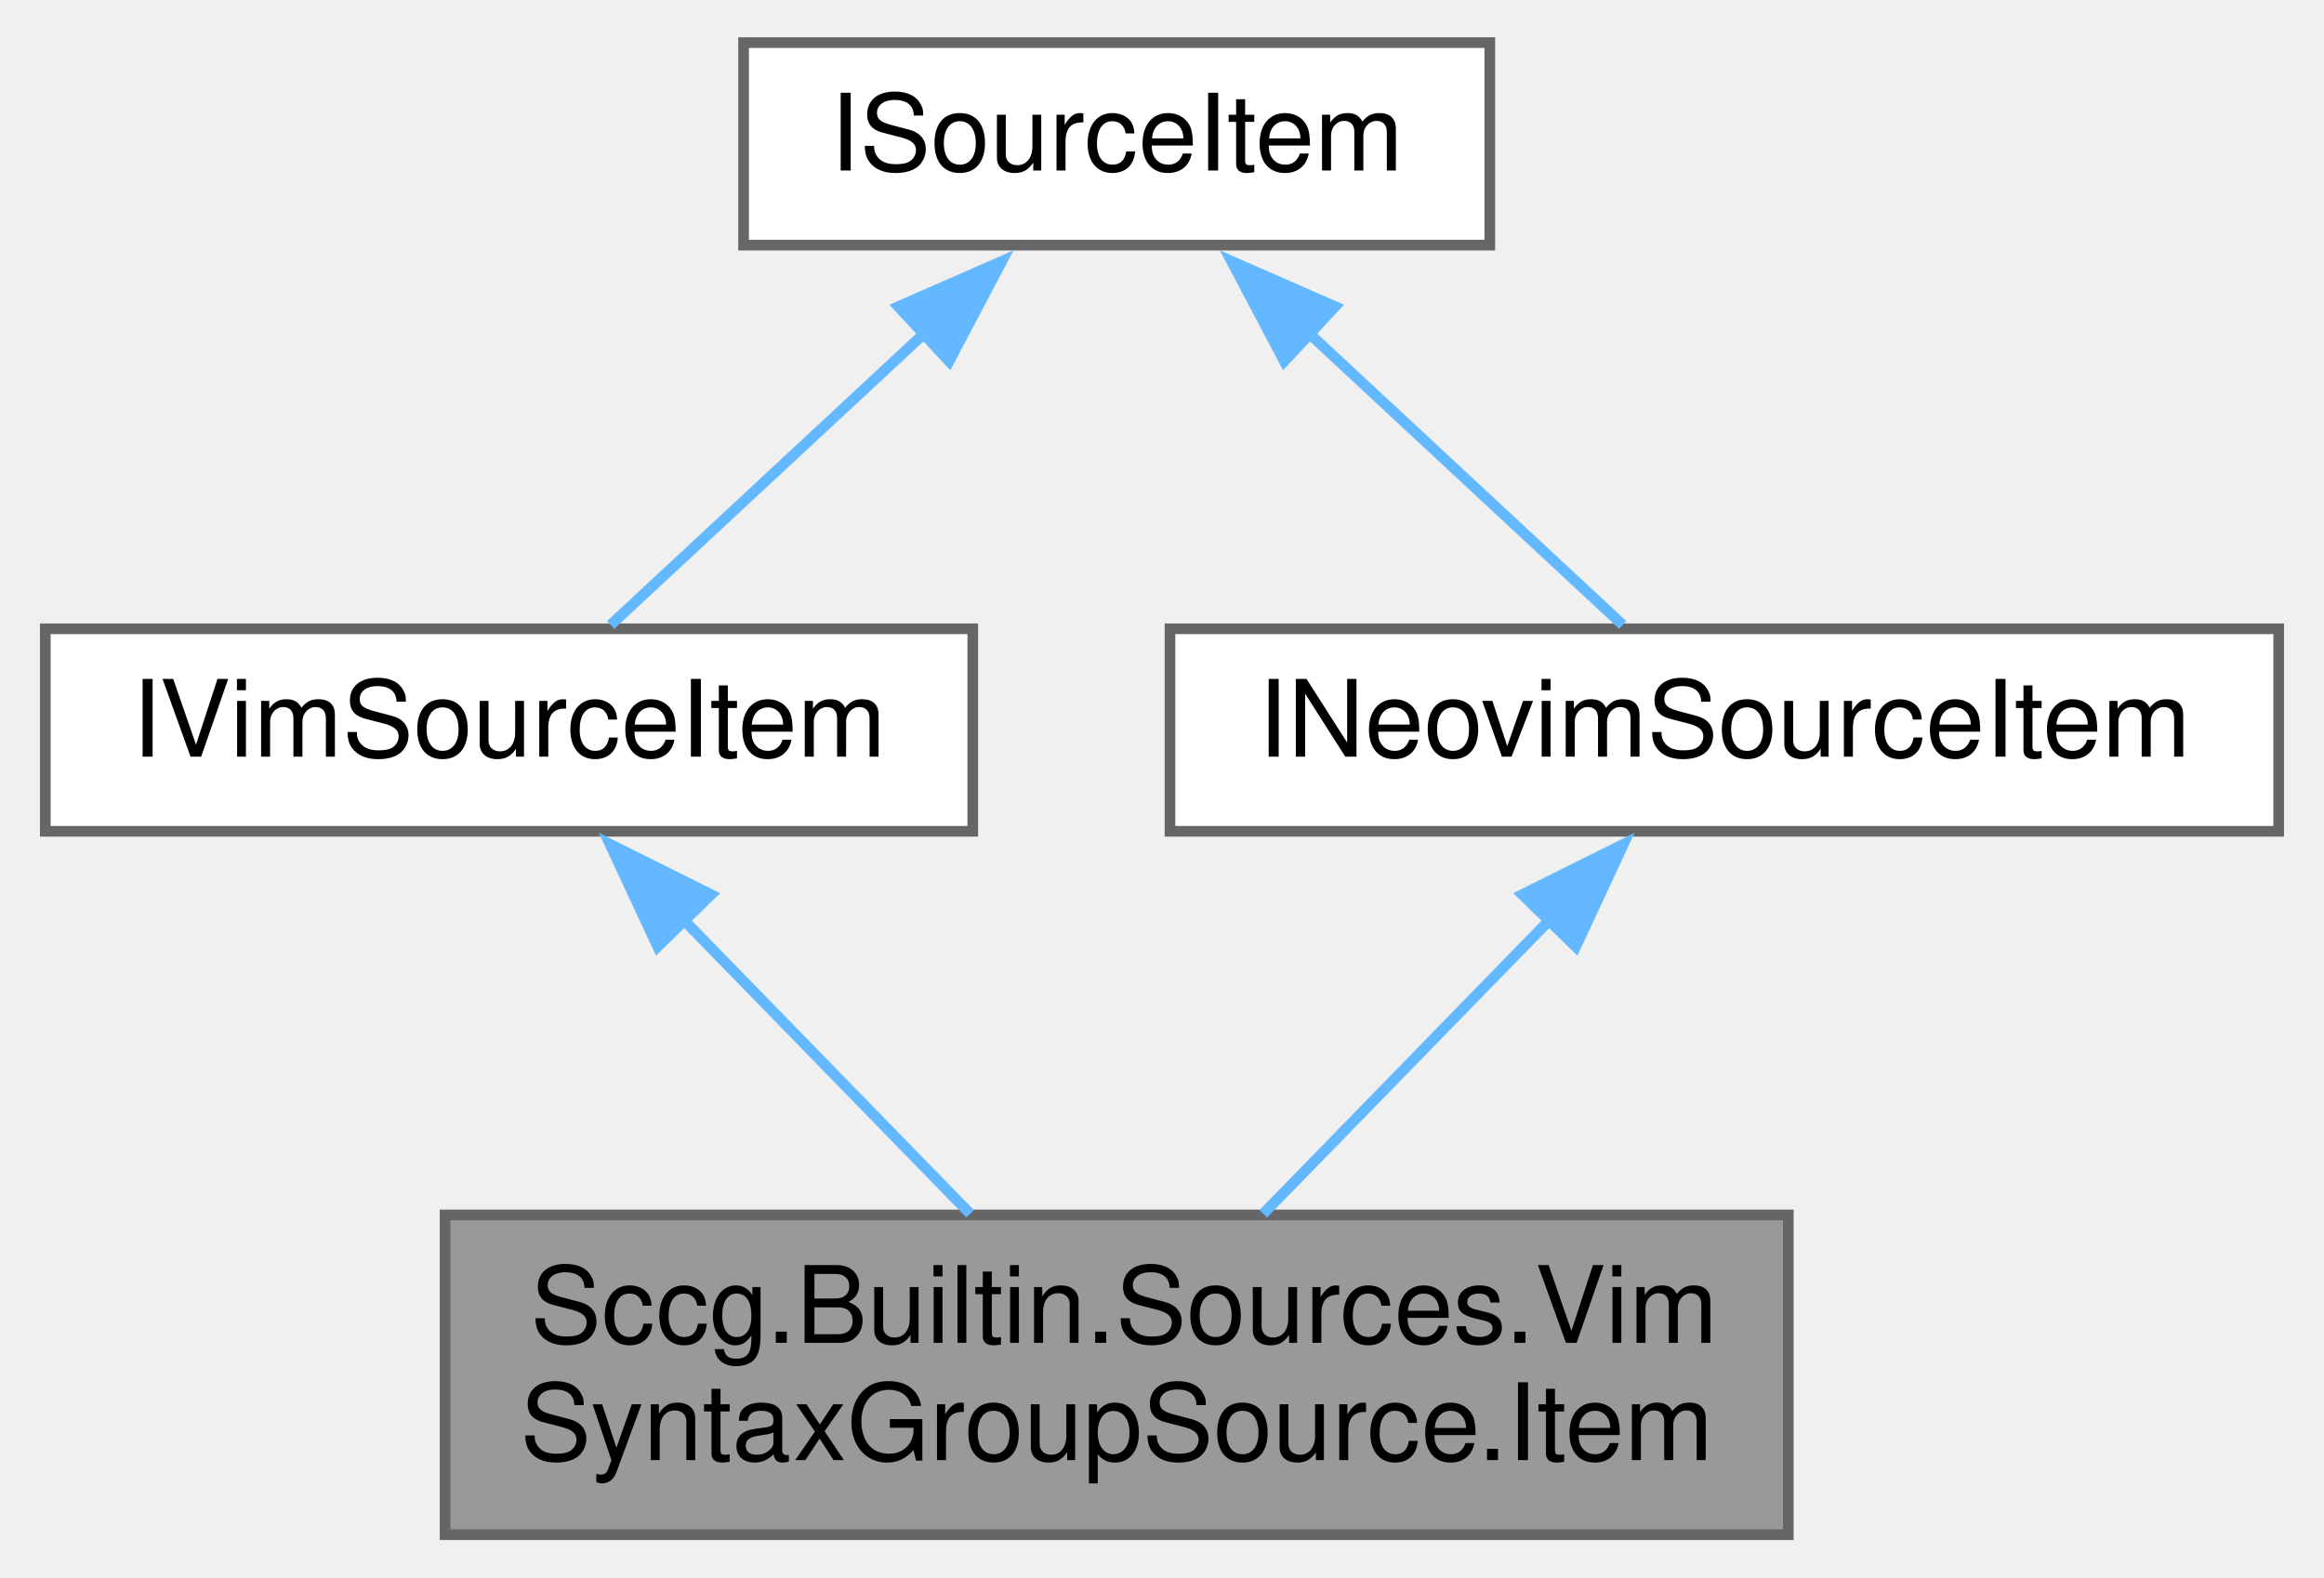
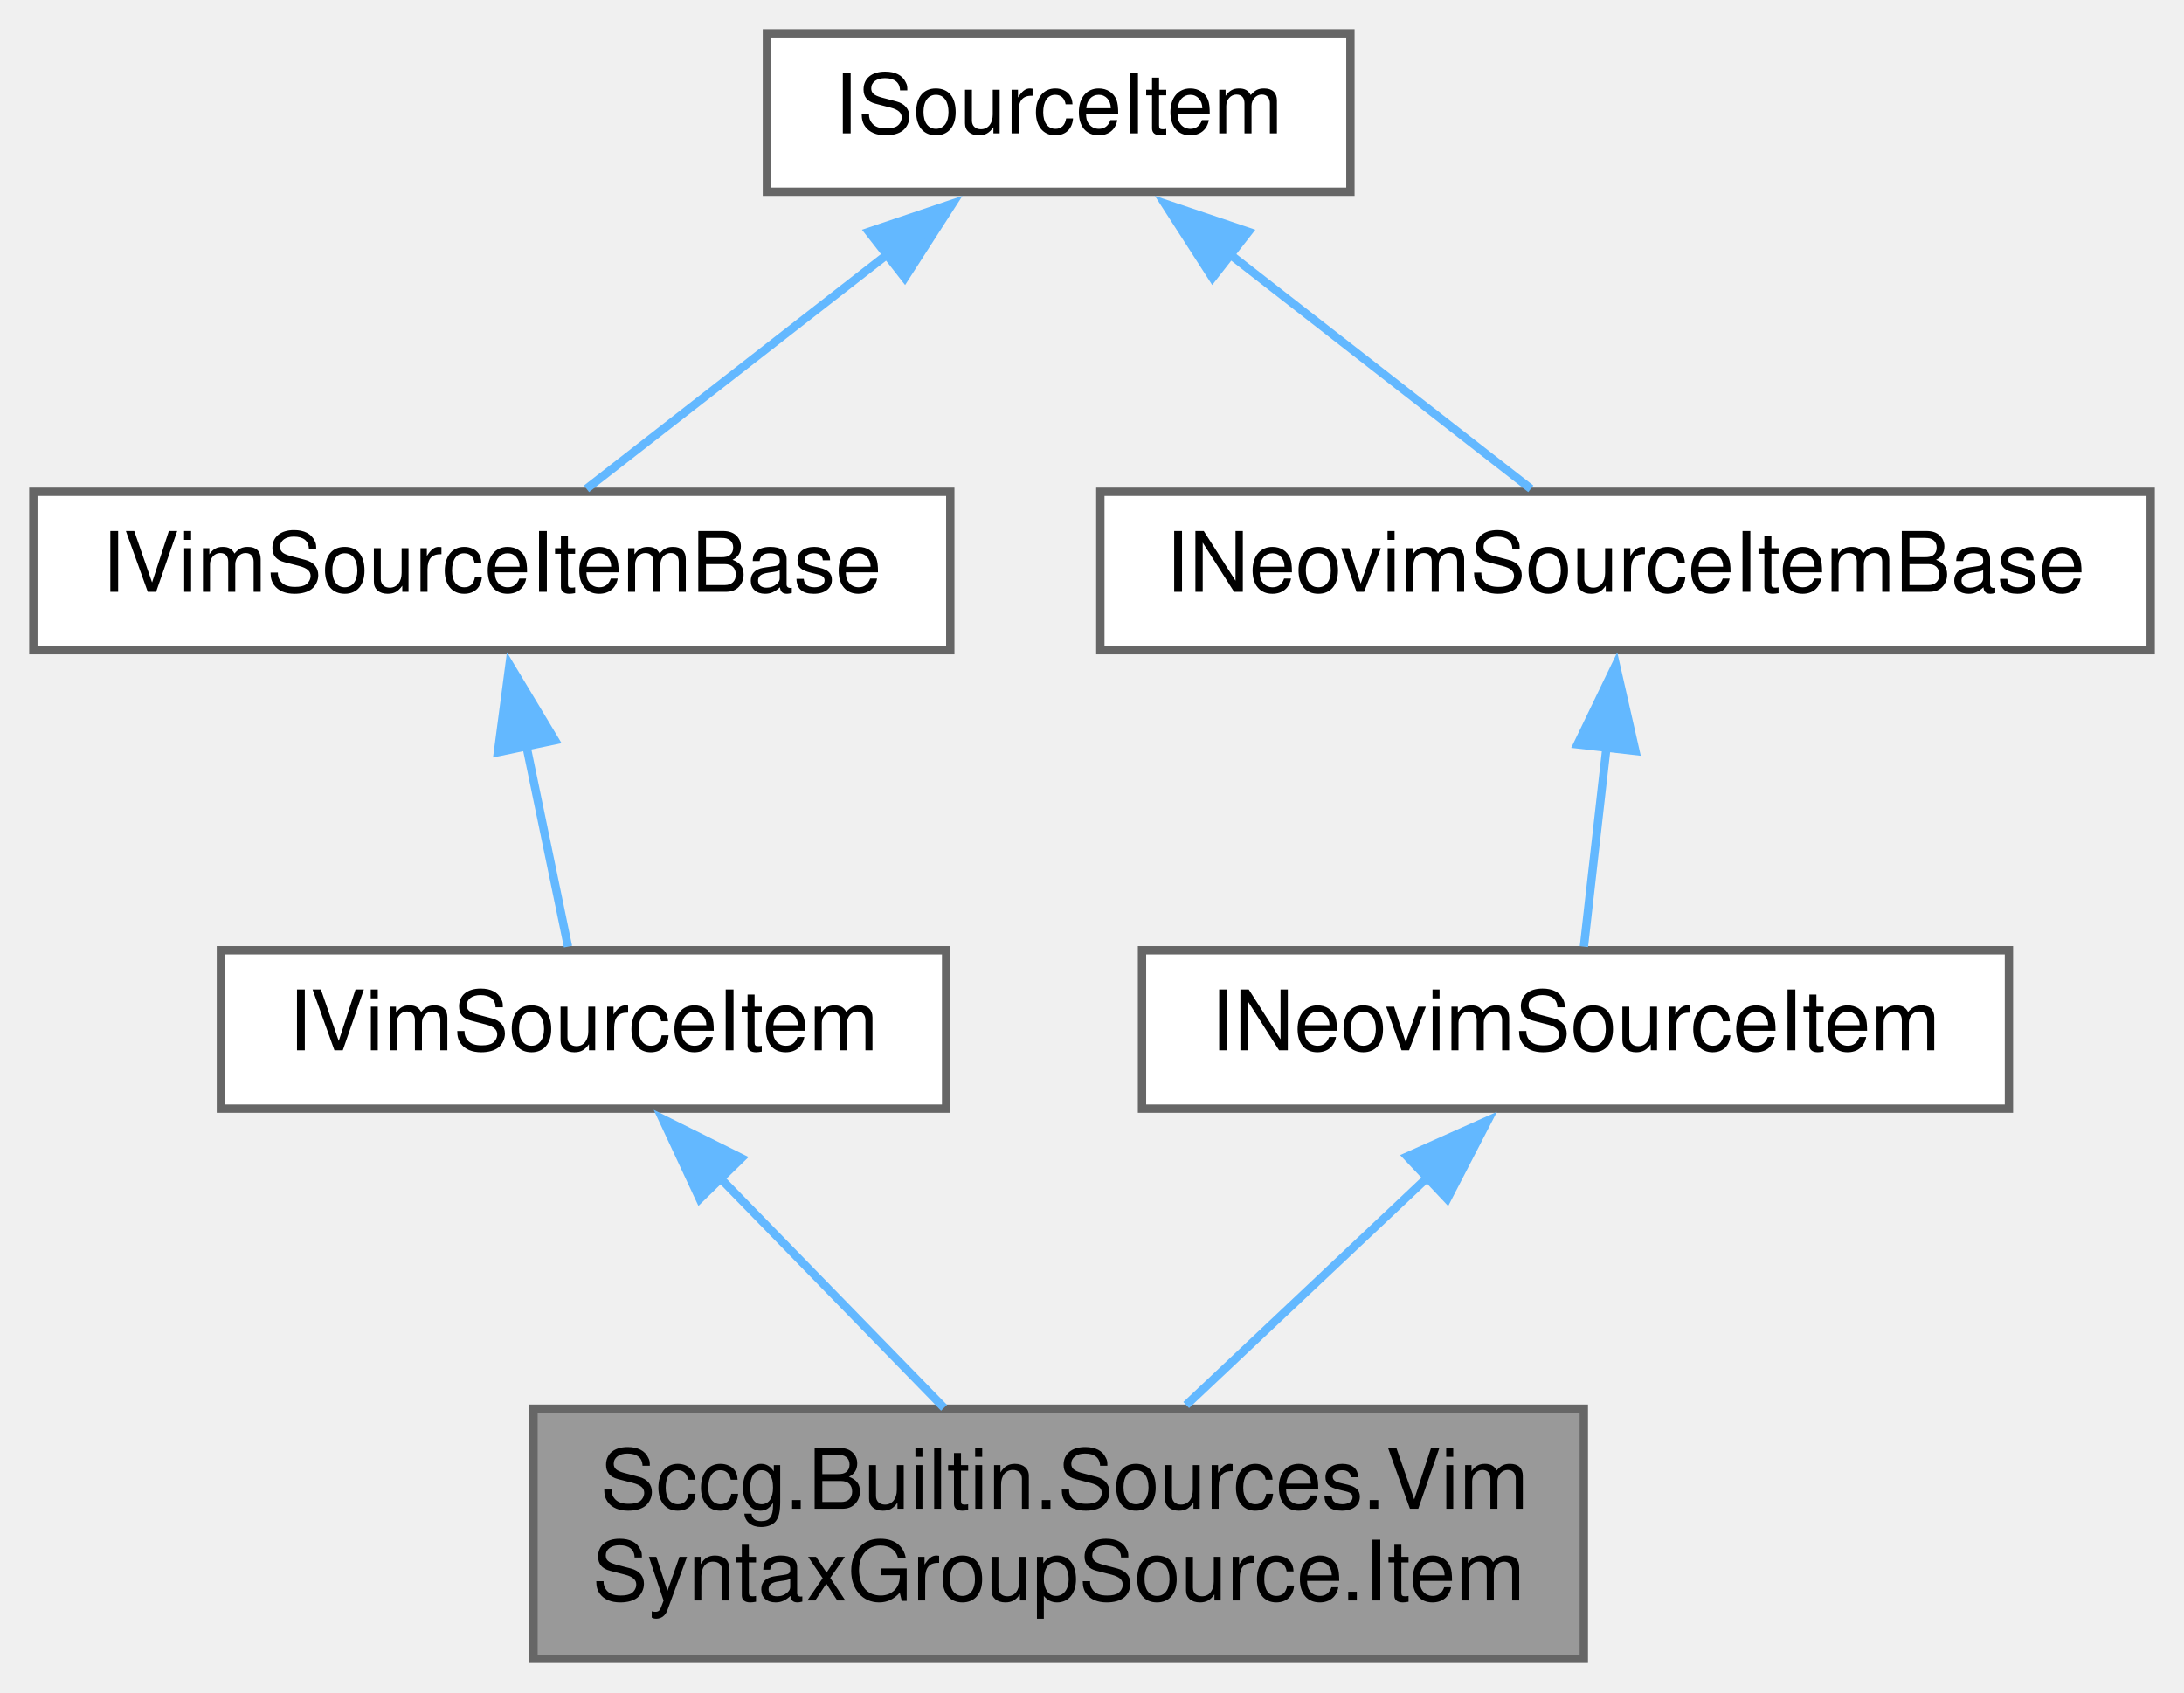
- <svg xmlns="http://www.w3.org/2000/svg" xmlns:xlink="http://www.w3.org/1999/xlink" width="218pt" height="148pt" viewBox="0.00 0.00 217.50 148.00">
-   <g id="graph0" class="graph" transform="scale(1 1) rotate(0) translate(4 144)">
+ <svg xmlns="http://www.w3.org/2000/svg" xmlns:xlink="http://www.w3.org/1999/xlink" width="262pt" height="203pt" viewBox="0.00 0.00 262.00 203.00">
+   <g id="graph0" class="graph" transform="scale(1 1) rotate(0) translate(4 199)">
    <g id="node1" class="node">
      <g id="a_node1">
        <a xlink:title=" ">
-           <polygon fill="#999999" stroke="#666666" points="163.5,-30 37.5,-30 37.5,0 163.5,0 163.5,-30" />
-           <text text-anchor="start" x="45.5" y="-18" font-family="Helvetica,sans-Serif" font-size="10.00">Sccg.Builtin.Sources.Vim</text>
-           <text text-anchor="middle" x="100.5" y="-7" font-family="Helvetica,sans-Serif" font-size="10.00">SyntaxGroupSource.Item</text>
+           <polygon fill="#999999" stroke="#666666" points="186,-30 60,-30 60,0 186,0 186,-30" />
+           <text text-anchor="start" x="68" y="-18" font-family="Helvetica,sans-Serif" font-size="10.00">Sccg.Builtin.Sources.Vim</text>
+           <text text-anchor="middle" x="123" y="-7" font-family="Helvetica,sans-Serif" font-size="10.00">SyntaxGroupSource.Item</text>
        </a>
      </g>
    </g>
    <g id="node2" class="node">
      <g id="a_node2">
        <a xlink:href="interfaceSccg_1_1Builtin_1_1Formatters_1_1IVimSourceItem.html" target="_top" xlink:title=" ">
-           <polygon fill="white" stroke="#666666" points="87,-85 0,-85 0,-66 87,-66 87,-85" />
-           <text text-anchor="middle" x="43.5" y="-73" font-family="Helvetica,sans-Serif" font-size="10.00">IVimSourceItem</text>
+           <polygon fill="white" stroke="#666666" points="109.5,-85 22.5,-85 22.5,-66 109.5,-66 109.5,-85" />
+           <text text-anchor="middle" x="66" y="-73" font-family="Helvetica,sans-Serif" font-size="10.00">IVimSourceItem</text>
        </a>
      </g>
    </g>
    <g id="edge1" class="edge">
-       <path fill="none" stroke="#63b8ff" d="M59.69,-57.88C68.23,-49.11 78.6,-38.48 86.75,-30.11" />
-       <polygon fill="#63b8ff" stroke="#63b8ff" points="57.44,-55.18 52.97,-64.78 62.45,-60.06 57.44,-55.18" />
+       <path fill="none" stroke="#63b8ff" d="M82.19,-57.88C90.73,-49.11 101.1,-38.48 109.25,-30.11" />
+       <polygon fill="#63b8ff" stroke="#63b8ff" points="79.94,-55.18 75.47,-64.78 84.95,-60.06 79.94,-55.18" />
    </g>
    <g id="node3" class="node">
      <g id="a_node3">
-         <a xlink:href="interfaceSccg_1_1Core_1_1ISourceItem.html" target="_top" xlink:title=" ">
-           <polygon fill="white" stroke="#666666" points="135.5,-140 65.5,-140 65.5,-121 135.5,-121 135.5,-140" />
-           <text text-anchor="middle" x="100.5" y="-128" font-family="Helvetica,sans-Serif" font-size="10.00">ISourceItem</text>
+         <a xlink:href="interfaceSccg_1_1Builtin_1_1Sources_1_1Internal_1_1IVimSourceItemBase.html" target="_top" xlink:title=" ">
+           <polygon fill="white" stroke="#666666" points="110,-140 0,-140 0,-121 110,-121 110,-140" />
+           <text text-anchor="middle" x="55" y="-128" font-family="Helvetica,sans-Serif" font-size="10.00">IVimSourceItemBase</text>
        </a>
      </g>
    </g>
    <g id="edge2" class="edge">
-       <path fill="none" stroke="#63b8ff" d="M82.55,-112.81C72.77,-103.72 61.06,-92.82 53.03,-85.36" />
-       <polygon fill="#63b8ff" stroke="#63b8ff" points="80.02,-115.23 89.72,-119.48 84.78,-110.11 80.02,-115.23" />
+       <path fill="none" stroke="#63b8ff" d="M59.12,-109.64C60.85,-101.31 62.77,-92.05 64.14,-85.44" />
+       <polygon fill="#63b8ff" stroke="#63b8ff" points="55.73,-108.76 57.12,-119.27 62.58,-110.19 55.73,-108.76" />
    </g>
    <g id="node4" class="node">
      <g id="a_node4">
+         <a xlink:href="interfaceSccg_1_1Core_1_1ISourceItem.html" target="_top" xlink:title=" ">
+           <polygon fill="white" stroke="#666666" points="158,-195 88,-195 88,-176 158,-176 158,-195" />
+           <text text-anchor="middle" x="123" y="-183" font-family="Helvetica,sans-Serif" font-size="10.00">ISourceItem</text>
+         </a>
+       </g>
+     </g>
+     <g id="edge3" class="edge">
+       <path fill="none" stroke="#63b8ff" d="M102.65,-168.64C90.78,-159.39 76.24,-148.05 66.36,-140.36" />
+       <polygon fill="#63b8ff" stroke="#63b8ff" points="100.23,-171.19 110.27,-174.58 104.54,-165.67 100.23,-171.19" />
+     </g>
+     <g id="node6" class="node">
+       <g id="a_node6">
+         <a xlink:href="interfaceSccg_1_1Builtin_1_1Sources_1_1Internal_1_1INeovimSourceItemBase.html" target="_top" xlink:title=" ">
+           <polygon fill="white" stroke="#666666" points="254,-140 128,-140 128,-121 254,-121 254,-140" />
+           <text text-anchor="middle" x="191" y="-128" font-family="Helvetica,sans-Serif" font-size="10.00">INeovimSourceItemBase</text>
+         </a>
+       </g>
+     </g>
+     <g id="edge6" class="edge">
+       <path fill="none" stroke="#63b8ff" d="M143.35,-168.64C155.22,-159.39 169.76,-148.05 179.64,-140.36" />
+       <polygon fill="#63b8ff" stroke="#63b8ff" points="141.46,-165.67 135.73,-174.58 145.77,-171.19 141.46,-165.67" />
+     </g>
+     <g id="node5" class="node">
+       <g id="a_node5">
        <a xlink:href="interfaceSccg_1_1Builtin_1_1Formatters_1_1INeovimSourceItem.html" target="_top" xlink:title=" ">
-           <polygon fill="white" stroke="#666666" points="209.5,-85 105.5,-85 105.5,-66 209.5,-66 209.5,-85" />
-           <text text-anchor="middle" x="157.5" y="-73" font-family="Helvetica,sans-Serif" font-size="10.00">INeovimSourceItem</text>
+           <polygon fill="white" stroke="#666666" points="237,-85 133,-85 133,-66 237,-66 237,-85" />
+           <text text-anchor="middle" x="185" y="-73" font-family="Helvetica,sans-Serif" font-size="10.00">INeovimSourceItem</text>
        </a>
      </g>
    </g>
    <g id="edge4" class="edge">
-       <path fill="none" stroke="#63b8ff" d="M118.45,-112.81C128.23,-103.72 139.94,-92.82 147.97,-85.36" />
-       <polygon fill="#63b8ff" stroke="#63b8ff" points="116.22,-110.11 111.28,-119.48 120.98,-115.23 116.22,-110.11" />
+       <path fill="none" stroke="#63b8ff" d="M167.23,-57.73C158.09,-49.11 147.06,-38.7 138.3,-30.44" />
+       <polygon fill="#63b8ff" stroke="#63b8ff" points="164.81,-60.26 174.48,-64.58 169.61,-55.17 164.81,-60.26" />
    </g>
-     <g id="edge3" class="edge">
-       <path fill="none" stroke="#63b8ff" d="M141.31,-57.88C132.77,-49.11 122.4,-38.48 114.25,-30.11" />
-       <polygon fill="#63b8ff" stroke="#63b8ff" points="138.55,-60.06 148.03,-64.78 143.56,-55.18 138.55,-60.06" />
+     <g id="edge5" class="edge">
+       <path fill="none" stroke="#63b8ff" d="M188.72,-109.35C187.78,-101.1 186.75,-91.97 186.01,-85.44" />
+       <polygon fill="#63b8ff" stroke="#63b8ff" points="185.24,-109.7 189.84,-119.24 192.19,-108.91 185.24,-109.7" />
    </g>
  </g>
</svg>
